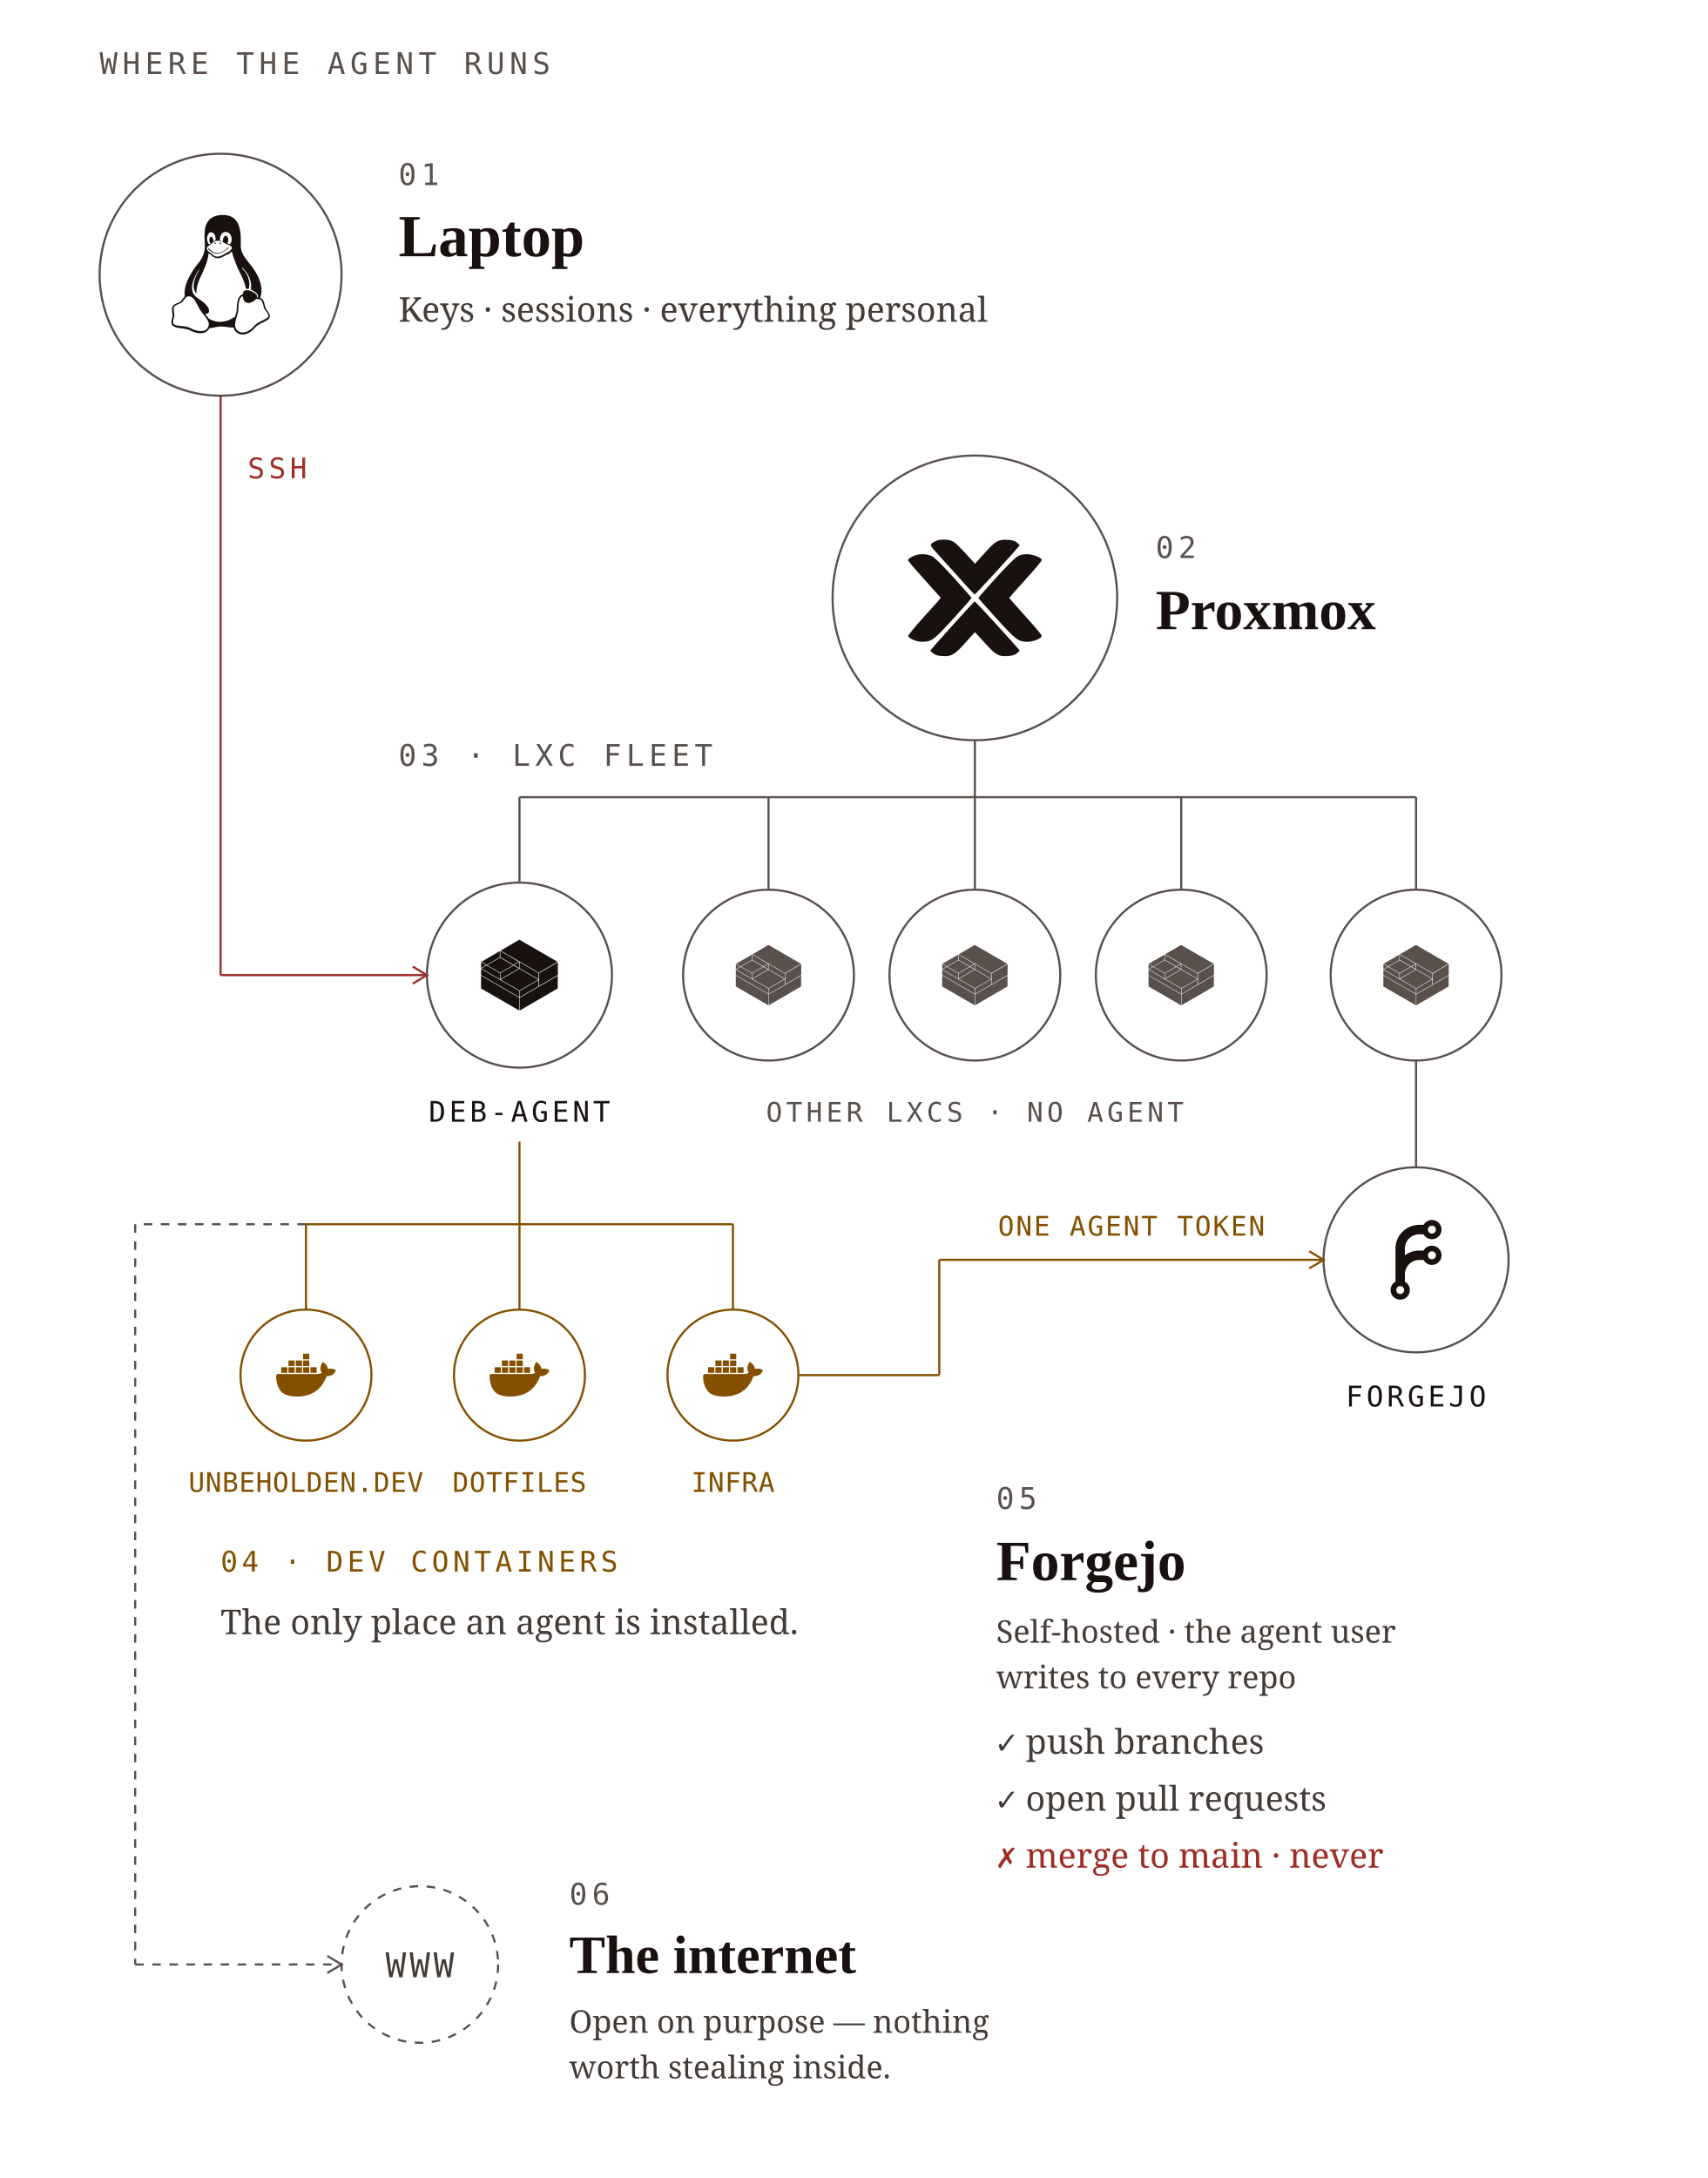
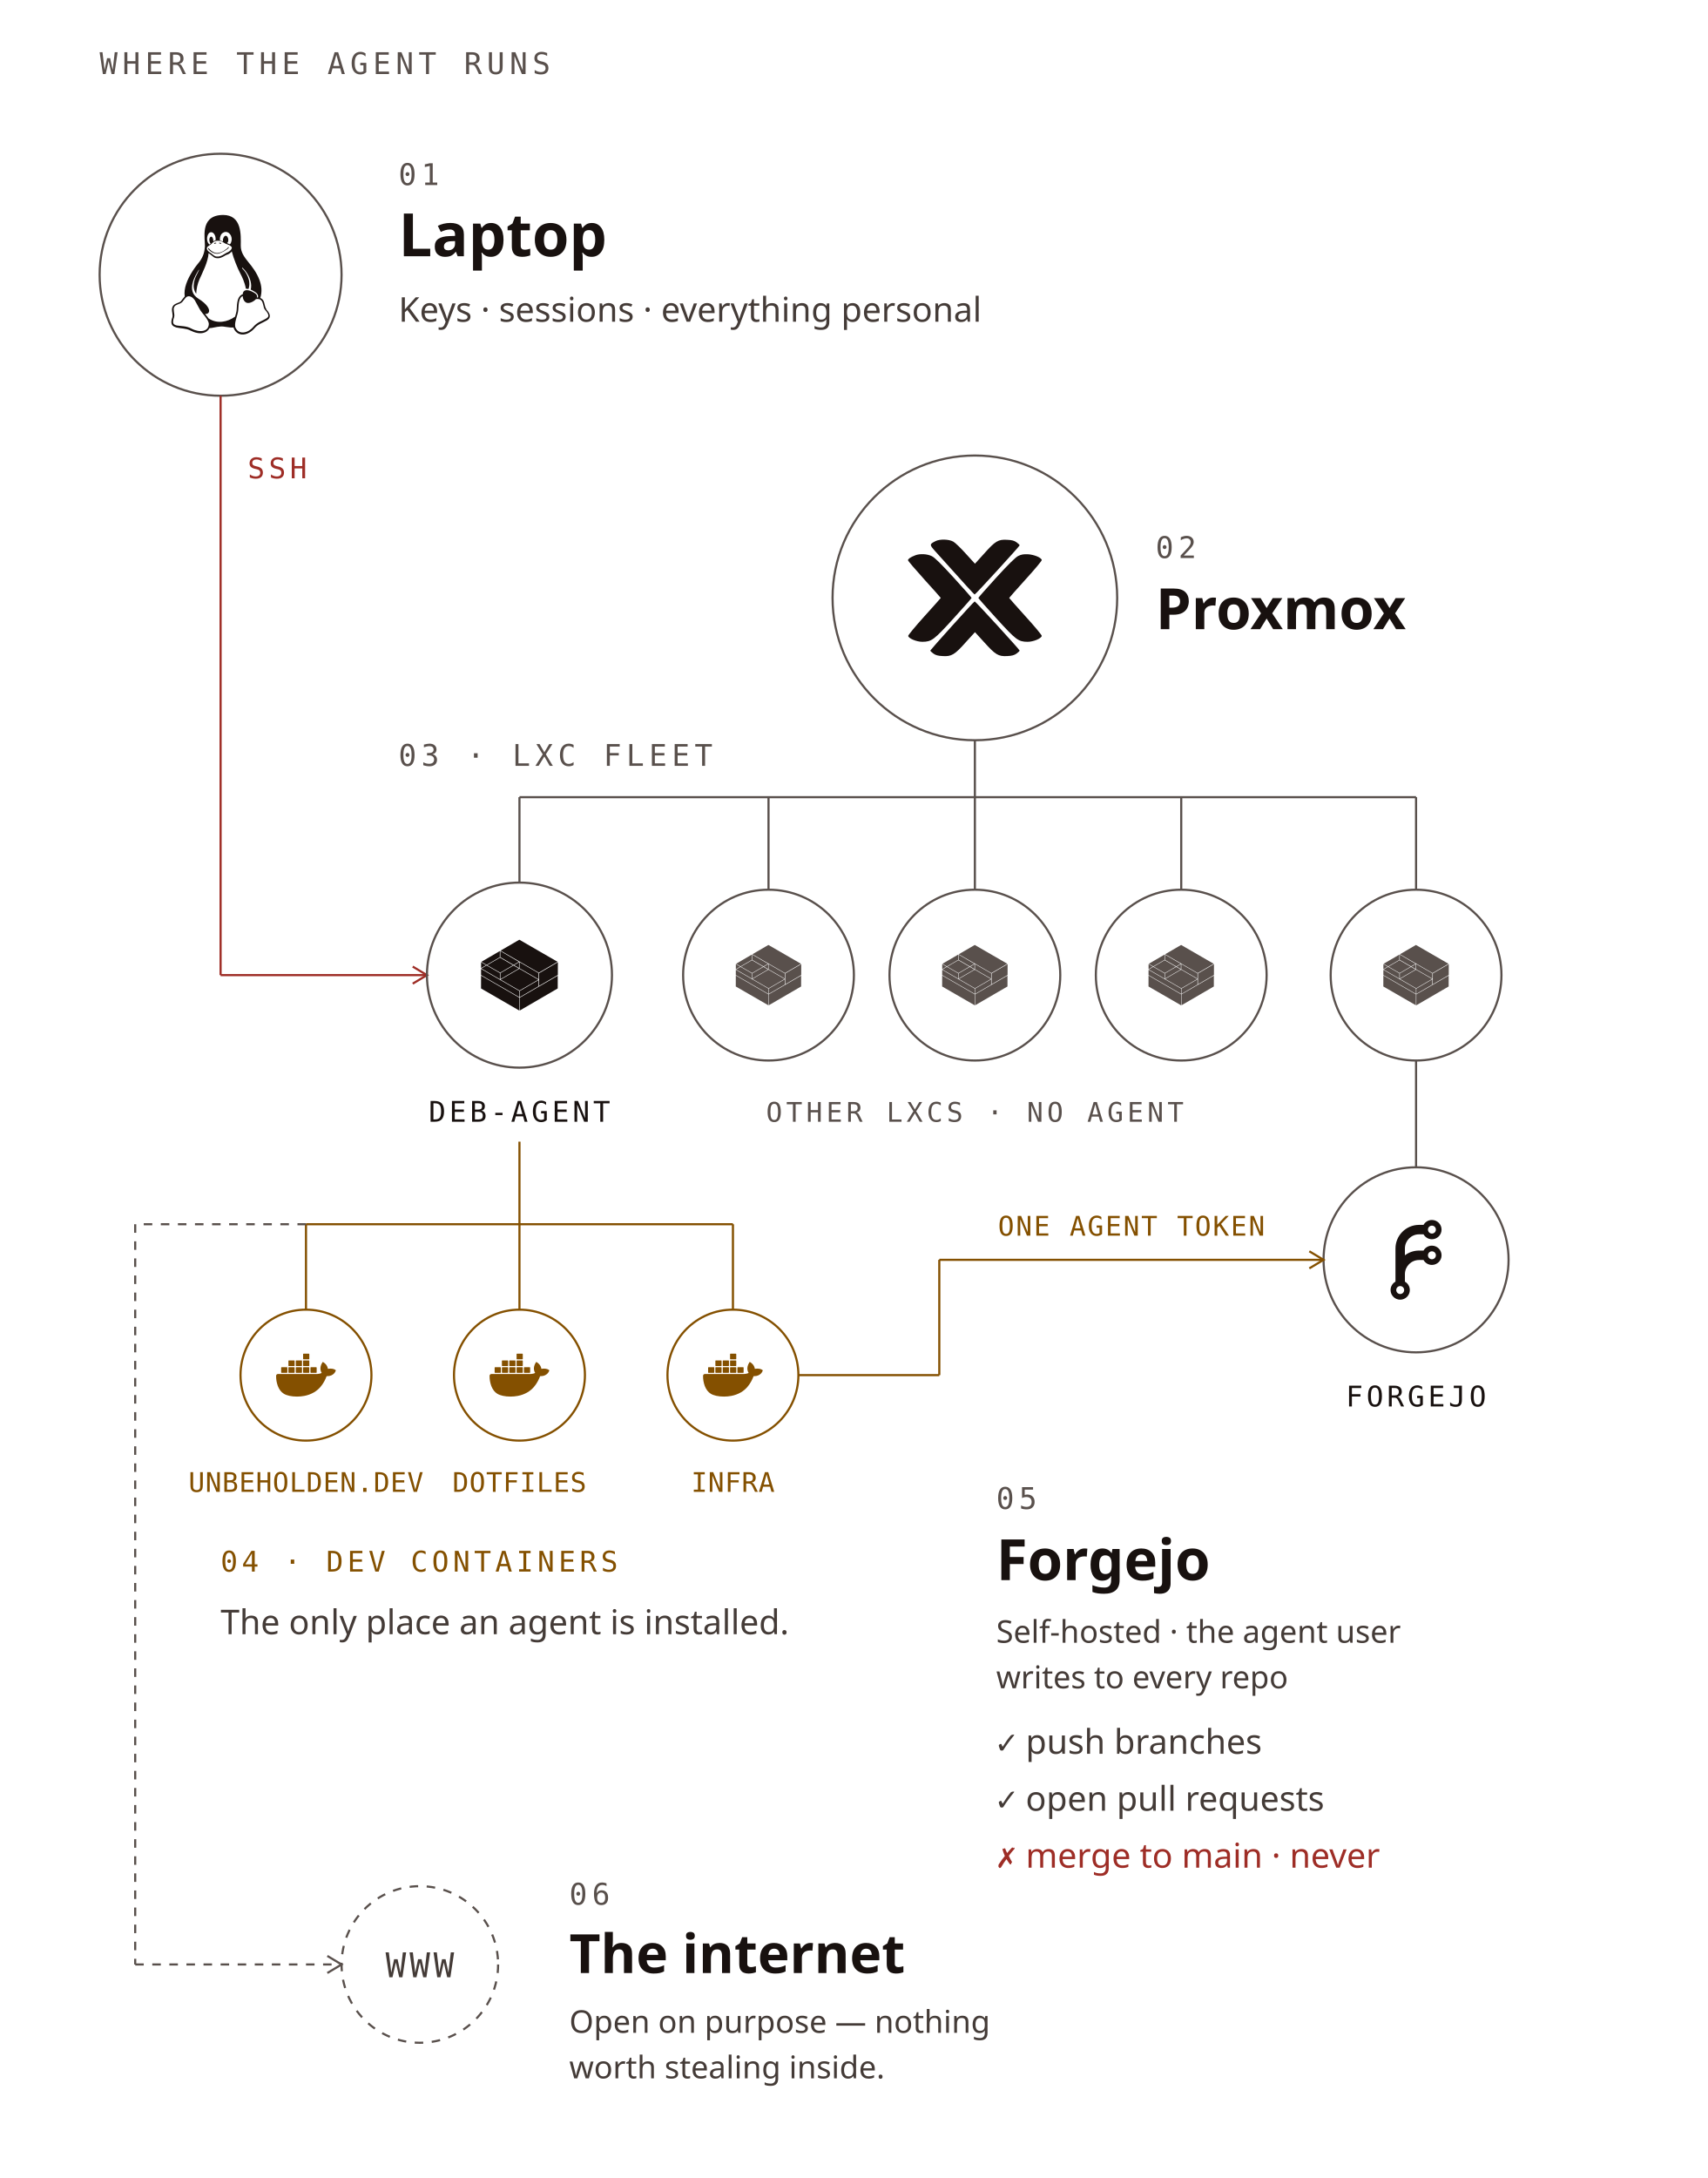
<svg xmlns="http://www.w3.org/2000/svg" viewBox="0 0 1200 1530" role="img" aria-labelledby="ai-title ai-desc">
  <text x="70" y="52" font-family="'IBM Plex Mono',ui-monospace,monospace" font-size="21" letter-spacing="0.16em" style="fill:var(--faint,#59504c)">WHERE THE AGENT RUNS</text>
  <circle cx="155" cy="193" r="85" fill="none" stroke="var(--faint,#59504c)" stroke-width="1.5" vector-effect="non-scaling-stroke" />
  <g transform="translate(113 151) scale(3.5)">
    <path style="fill:var(--fg,#18110f)" d="M12.504 0c-.155 0-.315.008-.48.021-4.226.333-3.105 4.807-3.17 6.298-.076 1.092-.3 1.953-1.05 3.02-.885 1.051-2.127 2.75-2.716 4.521-.278.832-.41 1.684-.287 2.489a.424.424 0 00-.11.135c-.26.268-.45.6-.663.839-.199.199-.485.267-.797.4-.313.136-.658.269-.864.68-.09.189-.136.394-.132.602 0 .199.027.4.055.536.058.399.116.728.04.97-.249.68-.28 1.145-.106 1.484.174.334.535.47.94.601.81.2 1.91.135 2.774.6.926.466 1.866.67 2.616.47.526-.116.97-.464 1.208-.946.587-.003 1.23-.269 2.26-.334.699-.058 1.574.267 2.577.2.025.134.063.198.114.333l.003.003c.391.778 1.113 1.132 1.884 1.071.771-.06 1.592-.536 2.257-1.306.631-.765 1.683-1.084 2.378-1.503.348-.199.629-.469.649-.853.023-.4-.2-.811-.714-1.376v-.097l-.003-.003c-.17-.2-.25-.535-.338-.926-.085-.401-.182-.786-.492-1.046h-.003c-.059-.054-.123-.067-.188-.135a.357.357 0 00-.19-.064c.431-1.278.264-2.55-.173-3.694-.533-1.41-1.465-2.638-2.175-3.483-.796-1.005-1.576-1.957-1.56-3.368.026-2.152.236-6.133-3.544-6.139zm.529 3.405h.013c.213 0 .396.062.584.198.19.135.33.332.438.533.105.259.158.459.166.724 0-.02.006-.04.006-.06v.105a.086.086 0 01-.004-.021l-.004-.024a1.807 1.807 0 01-.15.706.953.953 0 01-.213.335.71.71 0 00-.088-.042c-.104-.045-.198-.064-.284-.133a1.312 1.312 0 00-.22-.066c.05-.06.146-.133.183-.198.053-.128.082-.264.088-.402v-.02a1.21 1.21 0 00-.061-.4c-.045-.134-.101-.2-.183-.333-.084-.066-.167-.132-.267-.132h-.016c-.093 0-.176.03-.262.132a.8.8 0 00-.205.334 1.18 1.18 0 00-.09.4v.019c.002.089.008.179.02.267-.193-.067-.438-.135-.607-.202a1.635 1.635 0 01-.018-.2v-.02a1.772 1.772 0 01.15-.768c.082-.22.232-.406.43-.533a.985.985 0 01.594-.2zm-2.962.059h.036c.142 0 .27.048.399.135.146.129.264.288.344.465.09.199.14.4.153.667v.004c.007.134.006.2-.002.266v.08c-.03.007-.056.018-.083.024-.152.055-.274.135-.393.2.012-.09.013-.18.003-.267v-.015c-.012-.133-.04-.2-.082-.333a.613.613 0 00-.166-.267.248.248 0 00-.183-.064h-.021c-.071.006-.13.04-.186.132a.552.552 0 00-.12.27.944.944 0 00-.023.33v.015c.012.135.037.2.08.334.046.134.098.2.166.268.01.009.02.018.034.024-.07.057-.117.07-.176.136a.304.304 0 01-.131.068 2.62 2.62 0 01-.275-.402 1.772 1.772 0 01-.155-.667 1.759 1.759 0 01.08-.668 1.43 1.43 0 01.283-.535c.128-.133.26-.2.418-.2zm1.37 1.706c.332 0 .733.065 1.216.399.293.2.523.269 1.052.468h.003c.255.136.405.266.478.399v-.131a.571.571 0 01.016.47c-.123.31-.516.643-1.063.842v.002c-.268.135-.501.333-.775.465-.276.135-.588.292-1.012.267a1.139 1.139 0 01-.448-.067 3.566 3.566 0 01-.322-.198c-.195-.135-.363-.332-.612-.465v-.005h-.005c-.4-.246-.616-.512-.686-.71-.07-.268-.005-.47.193-.6.224-.135.38-.271.483-.336.104-.074.143-.102.176-.131h.002v-.003c.169-.202.436-.47.839-.601.139-.036.294-.065.466-.065zm2.8 2.142c.358 1.417 1.196 3.475 1.735 4.473.286.534.855 1.659 1.102 3.024.156-.005.33.018.513.064.646-1.671-.546-3.467-1.089-3.966-.22-.2-.232-.335-.123-.335.59.534 1.365 1.572 1.646 2.757.13.535.16 1.104.021 1.67.067.028.135.06.205.067 1.032.534 1.413.938 1.23 1.537v-.043c-.06-.003-.12 0-.18 0h-.016c.151-.467-.182-.825-1.065-1.224-.915-.4-1.646-.336-1.77.465-.008.043-.013.066-.018.135-.068.023-.139.053-.209.064-.43.268-.662.669-.793 1.187-.13.533-.17 1.156-.205 1.869v.003c-.02.334-.17.838-.319 1.35-1.5 1.072-3.58 1.538-5.348.334a2.645 2.645 0 00-.402-.533 1.45 1.45 0 00-.275-.333c.182 0 .338-.03.465-.067a.615.615 0 00.314-.334c.108-.267 0-.697-.345-1.163-.345-.467-.931-.995-1.788-1.521-.63-.4-.986-.87-1.15-1.396-.165-.534-.143-1.085-.015-1.645.245-1.07.873-2.11 1.274-2.763.107-.065.037.135-.408.974-.396.751-1.14 2.497-.122 3.854a8.123 8.123 0 01.647-2.876c.564-1.278 1.743-3.504 1.836-5.268.048.036.217.135.289.202.218.133.38.333.59.465.21.201.477.335.876.335.039.003.075.006.11.006.412 0 .73-.134.997-.268.29-.134.52-.334.74-.4h.005c.467-.135.835-.402 1.044-.7zm2.185 8.958c.037.6.343 1.245.882 1.377.588.134 1.434-.333 1.791-.765l.211-.01c.315-.007.577.01.847.268l.003.003c.208.199.305.53.391.876.085.4.154.78.409 1.066.486.527.645.906.636 1.14l.003-.007v.018l-.003-.012c-.015.262-.185.396-.498.595-.63.401-1.746.712-2.457 1.57-.618.737-1.37 1.14-2.036 1.191-.664.053-1.237-.2-1.574-.898l-.005-.003c-.21-.4-.12-1.025.056-1.69.176-.668.428-1.344.463-1.897.037-.714.076-1.335.195-1.814.12-.465.308-.797.641-.984l.045-.022zm-10.814.049h.01c.053 0 .105.005.157.014.376.055.706.333 1.023.752l.91 1.664.003.003c.243.533.754 1.064 1.189 1.637.434.598.77 1.131.729 1.57v.006c-.057.744-.48 1.148-1.125 1.294-.645.135-1.52.002-2.395-.464-.968-.536-2.118-.469-2.857-.602-.369-.066-.61-.2-.723-.4-.11-.2-.113-.602.123-1.23v-.004l.002-.003c.117-.334.03-.752-.027-1.118-.055-.401-.083-.71.043-.94.16-.334.396-.4.69-.533.294-.135.64-.202.915-.47h.002v-.002c.256-.268.445-.601.668-.838.19-.201.38-.336.663-.336zm7.159-9.074c-.435.201-.945.535-1.488.535-.542 0-.97-.267-1.28-.466-.154-.134-.28-.268-.373-.335-.164-.134-.144-.333-.074-.333.109.016.129.134.199.2.096.066.215.2.36.333.292.2.68.467 1.167.467.485 0 1.053-.267 1.398-.466.195-.135.445-.334.648-.467.156-.136.149-.267.279-.267.128.016.034.134-.147.332a8.097 8.097 0 01-.69.468zm-1.082-1.583V5.64c-.006-.02.013-.042.029-.05.074-.043.18-.027.26.004.063 0 .16.067.15.135-.006.049-.085.066-.135.066-.055 0-.092-.043-.141-.068-.052-.018-.146-.008-.163-.065zm-.551 0c-.02.058-.113.049-.166.066-.047.025-.086.068-.14.068-.05 0-.13-.02-.136-.068-.01-.066.088-.133.15-.133.08-.031.184-.047.259-.005.019.009.036.03.03.05v.02h.003z" />
  </g>
  <text x="280" y="130" font-family="'IBM Plex Mono',ui-monospace,monospace" font-size="21" letter-spacing="0.16em" style="fill:var(--faint,#59504c)">01</text>
-   <text x="280" y="180" font-family="Spectral,'Times New Roman',serif" font-size="42" font-weight="600" style="fill:var(--fg,#18110f);font-variation-settings:'opsz' 20">Laptop</text>
-   <text x="280" y="226" font-family="Lora,Georgia,serif" font-size="24" style="fill:var(--dim,#443b37)">Keys · sessions · everything personal</text>
+   <text x="280" y="180" font-family="Rubik,sans-serif" font-size="42" font-weight="600" style="fill:var(--fg,#18110f);font-variation-settings:'opsz' 20">Laptop</text>
+   <text x="280" y="226" font-family="'Nunito Sans',sans-serif" font-size="24" style="fill:var(--dim,#443b37)">Keys · sessions · everything personal</text>
  <line x1="155" y1="278" x2="155" y2="685" stroke="var(--accent,#9e2d26)" stroke-width="1.5" vector-effect="non-scaling-stroke" />
  <line x1="155" y1="685" x2="300" y2="685" stroke="var(--accent,#9e2d26)" stroke-width="1.5" vector-effect="non-scaling-stroke" />
  <polyline points="290,679 300,685 290,691" fill="none" stroke="var(--accent,#9e2d26)" stroke-width="1.5" vector-effect="non-scaling-stroke" />
  <text x="174" y="336" font-family="'IBM Plex Mono',ui-monospace,monospace" font-size="20" letter-spacing="0.14em" style="fill:var(--accent,#9e2d26)">SSH</text>
  <circle cx="685" cy="420" r="100" fill="none" stroke="var(--faint,#59504c)" stroke-width="1.5" vector-effect="non-scaling-stroke" />
  <g transform="translate(638 373) scale(3.9167)">
    <path style="fill:var(--fg,#18110f)" d="M4.928 1.825c-1.09.553-1.09.64-.07 1.78 5.655 6.295 7.004 7.782 7.107 7.782.139.017 7.971-8.542 8.058-8.801.034-.07-.208-.312-.519-.536-.415-.312-.864-.433-1.712-.467-1.59-.104-2.144.242-4.115 2.455-.899 1.003-1.66 1.833-1.66 1.833-.017 0-.76-.813-1.642-1.798S8.473 2.1 8.127 1.91c-.796-.45-2.421-.484-3.2-.086zM1.297 4.367C.45 4.695 0 5.007 0 5.248c0 .121 1.331 1.678 2.94 3.459 1.625 1.78 2.939 3.268 2.939 3.302 0 .035-1.331 1.522-2.94 3.303C1.314 17.11.017 18.683.035 18.822c.086.467 1.504 1.055 2.541 1.055 1.678-.018 2.058-.312 5.603-4.202 1.78-1.954 3.233-3.614 3.233-3.666 0-.069-1.435-1.694-3.199-3.63-2.3-2.508-3.423-3.632-3.96-3.874-.812-.398-2.126-.467-2.956-.138zm18.467.12c-.502.26-1.764 1.505-3.943 3.891-1.763 1.937-3.199 3.562-3.199 3.631 0 .07 1.453 1.712 3.234 3.666 3.544 3.89 3.925 4.184 5.602 4.202 1.038 0 2.455-.588 2.542-1.055.017-.156-1.28-1.712-2.905-3.493-1.608-1.78-2.94-3.285-2.94-3.32 0-.034 1.332-1.539 2.94-3.32C22.72 6.91 24.017 5.352 24 5.214c-.087-.45-1.366-.968-2.473-1.038-.795-.034-1.21.035-1.763.312zM7.954 16.973c-2.144 2.369-3.908 4.374-3.943 4.46-.034.07.208.312.52.537.414.311.864.432 1.711.467 1.574.103 2.161-.26 4.15-2.508.864-.968 1.608-1.78 1.625-1.78s.761.812 1.643 1.798c2.023 2.248 2.559 2.576 4.132 2.49.848-.035 1.297-.156 1.712-.467.311-.225.553-.467.519-.536-.087-.26-7.92-8.819-8.058-8.801-.069 0-1.867 1.954-4.011 4.34z" />
  </g>
  <text x="812" y="392" font-family="'IBM Plex Mono',ui-monospace,monospace" font-size="21" letter-spacing="0.16em" style="fill:var(--faint,#59504c)">02</text>
-   <text x="812" y="442" font-family="Spectral,'Times New Roman',serif" font-size="40" font-weight="600" style="fill:var(--fg,#18110f);font-variation-settings:'opsz' 20">Proxmox</text>
+   <text x="812" y="442" font-family="Rubik,sans-serif" font-size="40" font-weight="600" style="fill:var(--fg,#18110f);font-variation-settings:'opsz' 20">Proxmox</text>
  <text x="280" y="538" font-family="'IBM Plex Mono',ui-monospace,monospace" font-size="21" letter-spacing="0.16em" style="fill:var(--faint,#59504c)">03 · LXC FLEET</text>
  <line x1="685" y1="520" x2="685" y2="560" stroke="var(--faint,#59504c)" stroke-width="1.5" vector-effect="non-scaling-stroke" />
  <line x1="365" y1="560" x2="995" y2="560" stroke="var(--faint,#59504c)" stroke-width="1.5" vector-effect="non-scaling-stroke" />
  <line x1="365" y1="560" x2="365" y2="620" stroke="var(--faint,#59504c)" stroke-width="1.5" vector-effect="non-scaling-stroke" />
  <line x1="540" y1="560" x2="540" y2="625" stroke="var(--faint,#59504c)" stroke-width="1.5" vector-effect="non-scaling-stroke" />
  <line x1="685" y1="560" x2="685" y2="625" stroke="var(--faint,#59504c)" stroke-width="1.5" vector-effect="non-scaling-stroke" />
  <line x1="830" y1="560" x2="830" y2="625" stroke="var(--faint,#59504c)" stroke-width="1.5" vector-effect="non-scaling-stroke" />
  <line x1="995" y1="560" x2="995" y2="625" stroke="var(--faint,#59504c)" stroke-width="1.5" vector-effect="non-scaling-stroke" />
  <circle cx="365" cy="685" r="65" fill="none" stroke="var(--faint,#59504c)" stroke-width="1.5" vector-effect="non-scaling-stroke" />
  <g transform="translate(338 658) scale(2.25)">
    <path style="fill:var(--fg,#18110f)" d="M10.15 8.98l1.647.951-5.756 3.345.005-1.911L10.15 8.98zm1.723-1.001l-1.553.902 1.548.893.005-1.795zM6.028 5.33L6.025 6.4l.543.316 3.602 2.079 1.632-.948-2.19-1.279-3.231-1.887-.351-.203-.002.852zm.072-.983l.359.209 6.321 3.65 5.258 3.037 5.858-3.405L11.956.943 6.1 4.347zm6.002 12.602l-.005 1.924 5.858-3.404.005-1.924-5.858 3.404zm-.077-9.009l-.005 1.922 5.94 3.428.005-1.92-5.94-3.43zm-10.13.945l4.075 2.352 4.031-2.342-4.075-2.353-4.031 2.343zM24 7.982l-5.858 3.404-.015 3.982 5.858-3.404L24 7.982zm-12.048 10.04l.003-1.073L7.6 14.436l-1.565-.903v.001l-.939-.542L.015 10.06.01 11.979l11.94 6.895.002-.852zm5.935-4.605l-5.922-3.411-5.853 3.401 5.917 3.414 5.858-3.404zm6.072-1.238l-11.862 6.864-.01 4.013 11.863-6.894.009-3.983zM11.944 21.27l.005-2.227L.01 12.148 0 16.162l11.94 6.895.004-1.787zM.021 9.802L1.6 8.885.025 7.976.021 9.802zm5.832-3.39l.024-1.636.001-.296L.099 7.848l1.647.951 4.107-2.387zm.041 4.951L1.749 8.97l-.46.267-1.195.695 5.795 3.345.005-1.914z" />
  </g>
  <circle cx="540" cy="685" r="60" fill="none" stroke="var(--faint,#59504c)" stroke-width="1.5" vector-effect="non-scaling-stroke" />
  <g transform="translate(517 662) scale(1.9167)">
    <path style="fill:var(--faint,#59504c)" d="M10.15 8.98l1.647.951-5.756 3.345.005-1.911L10.15 8.98zm1.723-1.001l-1.553.902 1.548.893.005-1.795zM6.028 5.33L6.025 6.4l.543.316 3.602 2.079 1.632-.948-2.19-1.279-3.231-1.887-.351-.203-.002.852zm.072-.983l.359.209 6.321 3.65 5.258 3.037 5.858-3.405L11.956.943 6.1 4.347zm6.002 12.602l-.005 1.924 5.858-3.404.005-1.924-5.858 3.404zm-.077-9.009l-.005 1.922 5.94 3.428.005-1.92-5.94-3.43zm-10.13.945l4.075 2.352 4.031-2.342-4.075-2.353-4.031 2.343zM24 7.982l-5.858 3.404-.015 3.982 5.858-3.404L24 7.982zm-12.048 10.04l.003-1.073L7.6 14.436l-1.565-.903v.001l-.939-.542L.015 10.06.01 11.979l11.94 6.895.002-.852zm5.935-4.605l-5.922-3.411-5.853 3.401 5.917 3.414 5.858-3.404zm6.072-1.238l-11.862 6.864-.01 4.013 11.863-6.894.009-3.983zM11.944 21.27l.005-2.227L.01 12.148 0 16.162l11.94 6.895.004-1.787zM.021 9.802L1.6 8.885.025 7.976.021 9.802zm5.832-3.39l.024-1.636.001-.296L.099 7.848l1.647.951 4.107-2.387zm.041 4.951L1.749 8.97l-.46.267-1.195.695 5.795 3.345.005-1.914z" />
  </g>
  <circle cx="685" cy="685" r="60" fill="none" stroke="var(--faint,#59504c)" stroke-width="1.5" vector-effect="non-scaling-stroke" />
  <g transform="translate(662 662) scale(1.9167)">
    <path style="fill:var(--faint,#59504c)" d="M10.15 8.98l1.647.951-5.756 3.345.005-1.911L10.15 8.98zm1.723-1.001l-1.553.902 1.548.893.005-1.795zM6.028 5.33L6.025 6.4l.543.316 3.602 2.079 1.632-.948-2.19-1.279-3.231-1.887-.351-.203-.002.852zm.072-.983l.359.209 6.321 3.65 5.258 3.037 5.858-3.405L11.956.943 6.1 4.347zm6.002 12.602l-.005 1.924 5.858-3.404.005-1.924-5.858 3.404zm-.077-9.009l-.005 1.922 5.94 3.428.005-1.92-5.94-3.43zm-10.13.945l4.075 2.352 4.031-2.342-4.075-2.353-4.031 2.343zM24 7.982l-5.858 3.404-.015 3.982 5.858-3.404L24 7.982zm-12.048 10.04l.003-1.073L7.6 14.436l-1.565-.903v.001l-.939-.542L.015 10.06.01 11.979l11.94 6.895.002-.852zm5.935-4.605l-5.922-3.411-5.853 3.401 5.917 3.414 5.858-3.404zm6.072-1.238l-11.862 6.864-.01 4.013 11.863-6.894.009-3.983zM11.944 21.27l.005-2.227L.01 12.148 0 16.162l11.94 6.895.004-1.787zM.021 9.802L1.6 8.885.025 7.976.021 9.802zm5.832-3.39l.024-1.636.001-.296L.099 7.848l1.647.951 4.107-2.387zm.041 4.951L1.749 8.97l-.46.267-1.195.695 5.795 3.345.005-1.914z" />
  </g>
  <circle cx="830" cy="685" r="60" fill="none" stroke="var(--faint,#59504c)" stroke-width="1.5" vector-effect="non-scaling-stroke" />
  <g transform="translate(807 662) scale(1.9167)">
    <path style="fill:var(--faint,#59504c)" d="M10.15 8.98l1.647.951-5.756 3.345.005-1.911L10.15 8.98zm1.723-1.001l-1.553.902 1.548.893.005-1.795zM6.028 5.33L6.025 6.4l.543.316 3.602 2.079 1.632-.948-2.19-1.279-3.231-1.887-.351-.203-.002.852zm.072-.983l.359.209 6.321 3.65 5.258 3.037 5.858-3.405L11.956.943 6.1 4.347zm6.002 12.602l-.005 1.924 5.858-3.404.005-1.924-5.858 3.404zm-.077-9.009l-.005 1.922 5.94 3.428.005-1.92-5.94-3.43zm-10.13.945l4.075 2.352 4.031-2.342-4.075-2.353-4.031 2.343zM24 7.982l-5.858 3.404-.015 3.982 5.858-3.404L24 7.982zm-12.048 10.04l.003-1.073L7.6 14.436l-1.565-.903v.001l-.939-.542L.015 10.06.01 11.979l11.94 6.895.002-.852zm5.935-4.605l-5.922-3.411-5.853 3.401 5.917 3.414 5.858-3.404zm6.072-1.238l-11.862 6.864-.01 4.013 11.863-6.894.009-3.983zM11.944 21.27l.005-2.227L.01 12.148 0 16.162l11.94 6.895.004-1.787zM.021 9.802L1.6 8.885.025 7.976.021 9.802zm5.832-3.39l.024-1.636.001-.296L.099 7.848l1.647.951 4.107-2.387zm.041 4.951L1.749 8.97l-.46.267-1.195.695 5.795 3.345.005-1.914z" />
  </g>
  <circle cx="995" cy="685" r="60" fill="none" stroke="var(--faint,#59504c)" stroke-width="1.5" vector-effect="non-scaling-stroke" />
  <g transform="translate(972 662) scale(1.9167)">
    <path style="fill:var(--faint,#59504c)" d="M10.15 8.98l1.647.951-5.756 3.345.005-1.911L10.15 8.98zm1.723-1.001l-1.553.902 1.548.893.005-1.795zM6.028 5.33L6.025 6.4l.543.316 3.602 2.079 1.632-.948-2.19-1.279-3.231-1.887-.351-.203-.002.852zm.072-.983l.359.209 6.321 3.65 5.258 3.037 5.858-3.405L11.956.943 6.1 4.347zm6.002 12.602l-.005 1.924 5.858-3.404.005-1.924-5.858 3.404zm-.077-9.009l-.005 1.922 5.94 3.428.005-1.92-5.94-3.43zm-10.13.945l4.075 2.352 4.031-2.342-4.075-2.353-4.031 2.343zM24 7.982l-5.858 3.404-.015 3.982 5.858-3.404L24 7.982zm-12.048 10.04l.003-1.073L7.6 14.436l-1.565-.903v.001l-.939-.542L.015 10.06.01 11.979l11.94 6.895.002-.852zm5.935-4.605l-5.922-3.411-5.853 3.401 5.917 3.414 5.858-3.404zm6.072-1.238l-11.862 6.864-.01 4.013 11.863-6.894.009-3.983zM11.944 21.27l.005-2.227L.01 12.148 0 16.162l11.94 6.895.004-1.787zM.021 9.802L1.6 8.885.025 7.976.021 9.802zm5.832-3.39l.024-1.636.001-.296L.099 7.848l1.647.951 4.107-2.387zm.041 4.951L1.749 8.97l-.46.267-1.195.695 5.795 3.345.005-1.914z" />
  </g>
  <text x="365" y="788" font-family="'IBM Plex Mono',ui-monospace,monospace" font-size="20" letter-spacing="0.12em" style="fill:var(--fg,#18110f)" text-anchor="middle">DEB-AGENT</text>
  <text x="685" y="788" font-family="'IBM Plex Mono',ui-monospace,monospace" font-size="19" letter-spacing="0.14em" style="fill:var(--faint,#59504c)" text-anchor="middle">OTHER LXCS · NO AGENT</text>
  <line x1="365" y1="802" x2="365" y2="860" stroke="var(--amber,#845000)" stroke-width="1.5" vector-effect="non-scaling-stroke" />
  <line x1="215" y1="860" x2="515" y2="860" stroke="var(--amber,#845000)" stroke-width="1.5" vector-effect="non-scaling-stroke" />
  <line x1="215" y1="860" x2="215" y2="920" stroke="var(--amber,#845000)" stroke-width="1.5" vector-effect="non-scaling-stroke" />
  <line x1="365" y1="860" x2="365" y2="920" stroke="var(--amber,#845000)" stroke-width="1.5" vector-effect="non-scaling-stroke" />
  <line x1="515" y1="860" x2="515" y2="920" stroke="var(--amber,#845000)" stroke-width="1.5" vector-effect="non-scaling-stroke" />
  <circle cx="215" cy="966" r="46" fill="none" stroke="var(--amber,#845000)" stroke-width="1.5" vector-effect="non-scaling-stroke" />
  <g transform="translate(194 945) scale(1.75)">
    <path style="fill:var(--amber,#845000)" d="M13.983 11.078h2.119a.186.186 0 00.186-.185V9.006a.186.186 0 00-.186-.186h-2.119a.185.185 0 00-.185.185v1.888c0 .102.083.185.185.185m-2.954-5.43h2.118a.186.186 0 00.186-.186V3.574a.186.186 0 00-.186-.185h-2.118a.185.185 0 00-.185.185v1.888c0 .102.082.185.185.185m0 2.716h2.118a.187.187 0 00.186-.186V6.29a.186.186 0 00-.186-.185h-2.118a.185.185 0 00-.185.185v1.887c0 .102.082.185.185.186m-2.93 0h2.12a.186.186 0 00.184-.186V6.29a.185.185 0 00-.185-.185H8.1a.185.185 0 00-.185.185v1.887c0 .102.083.185.185.186m-2.964 0h2.119a.186.186 0 00.185-.186V6.29a.185.185 0 00-.185-.185H5.136a.186.186 0 00-.186.185v1.887c0 .102.084.185.186.186m5.893 2.715h2.118a.186.186 0 00.186-.185V9.006a.186.186 0 00-.186-.186h-2.118a.185.185 0 00-.185.185v1.888c0 .102.082.185.185.185m-2.93 0h2.12a.185.185 0 00.184-.185V9.006a.185.185 0 00-.184-.186h-2.12a.185.185 0 00-.184.185v1.888c0 .102.083.185.185.185m-2.964 0h2.119a.185.185 0 00.185-.185V9.006a.185.185 0 00-.184-.186h-2.12a.186.186 0 00-.186.186v1.887c0 .102.084.185.186.185m-2.92 0h2.12a.185.185 0 00.184-.185V9.006a.185.185 0 00-.184-.186h-2.12a.185.185 0 00-.184.185v1.888c0 .102.082.185.185.185M23.763 9.89c-.065-.051-.672-.51-1.954-.51-.338.001-.676.03-1.01.087-.248-1.7-1.653-2.53-1.716-2.566l-.344-.199-.226.327c-.284.438-.49.922-.612 1.43-.23.97-.09 1.882.403 2.661-.595.332-1.55.413-1.744.42H.751a.751.751 0 00-.75.748 11.376 11.376 0 00.692 4.062c.545 1.428 1.355 2.48 2.41 3.124 1.18.723 3.1 1.137 5.275 1.137.983.003 1.963-.086 2.93-.266a12.248 12.248 0 003.823-1.389c.98-.567 1.86-1.288 2.61-2.136 1.252-1.418 1.998-2.997 2.553-4.4h.221c1.372 0 2.215-.549 2.68-1.009.309-.293.55-.65.707-1.046l.098-.288Z" />
  </g>
  <circle cx="365" cy="966" r="46" fill="none" stroke="var(--amber,#845000)" stroke-width="1.5" vector-effect="non-scaling-stroke" />
  <g transform="translate(344 945) scale(1.75)">
    <path style="fill:var(--amber,#845000)" d="M13.983 11.078h2.119a.186.186 0 00.186-.185V9.006a.186.186 0 00-.186-.186h-2.119a.185.185 0 00-.185.185v1.888c0 .102.083.185.185.185m-2.954-5.43h2.118a.186.186 0 00.186-.186V3.574a.186.186 0 00-.186-.185h-2.118a.185.185 0 00-.185.185v1.888c0 .102.082.185.185.185m0 2.716h2.118a.187.187 0 00.186-.186V6.29a.186.186 0 00-.186-.185h-2.118a.185.185 0 00-.185.185v1.887c0 .102.082.185.185.186m-2.93 0h2.12a.186.186 0 00.184-.186V6.29a.185.185 0 00-.185-.185H8.1a.185.185 0 00-.185.185v1.887c0 .102.083.185.185.186m-2.964 0h2.119a.186.186 0 00.185-.186V6.29a.185.185 0 00-.185-.185H5.136a.186.186 0 00-.186.185v1.887c0 .102.084.185.186.186m5.893 2.715h2.118a.186.186 0 00.186-.185V9.006a.186.186 0 00-.186-.186h-2.118a.185.185 0 00-.185.185v1.888c0 .102.082.185.185.185m-2.93 0h2.12a.185.185 0 00.184-.185V9.006a.185.185 0 00-.184-.186h-2.12a.185.185 0 00-.184.185v1.888c0 .102.083.185.185.185m-2.964 0h2.119a.185.185 0 00.185-.185V9.006a.185.185 0 00-.184-.186h-2.12a.186.186 0 00-.186.186v1.887c0 .102.084.185.186.185m-2.92 0h2.12a.185.185 0 00.184-.185V9.006a.185.185 0 00-.184-.186h-2.12a.185.185 0 00-.184.185v1.888c0 .102.082.185.185.185M23.763 9.89c-.065-.051-.672-.51-1.954-.51-.338.001-.676.03-1.01.087-.248-1.7-1.653-2.53-1.716-2.566l-.344-.199-.226.327c-.284.438-.49.922-.612 1.43-.23.97-.09 1.882.403 2.661-.595.332-1.55.413-1.744.42H.751a.751.751 0 00-.75.748 11.376 11.376 0 00.692 4.062c.545 1.428 1.355 2.48 2.41 3.124 1.18.723 3.1 1.137 5.275 1.137.983.003 1.963-.086 2.93-.266a12.248 12.248 0 003.823-1.389c.98-.567 1.86-1.288 2.61-2.136 1.252-1.418 1.998-2.997 2.553-4.4h.221c1.372 0 2.215-.549 2.68-1.009.309-.293.55-.65.707-1.046l.098-.288Z" />
  </g>
  <circle cx="515" cy="966" r="46" fill="none" stroke="var(--amber,#845000)" stroke-width="1.5" vector-effect="non-scaling-stroke" />
  <g transform="translate(494 945) scale(1.75)">
    <path style="fill:var(--amber,#845000)" d="M13.983 11.078h2.119a.186.186 0 00.186-.185V9.006a.186.186 0 00-.186-.186h-2.119a.185.185 0 00-.185.185v1.888c0 .102.083.185.185.185m-2.954-5.43h2.118a.186.186 0 00.186-.186V3.574a.186.186 0 00-.186-.185h-2.118a.185.185 0 00-.185.185v1.888c0 .102.082.185.185.185m0 2.716h2.118a.187.187 0 00.186-.186V6.29a.186.186 0 00-.186-.185h-2.118a.185.185 0 00-.185.185v1.887c0 .102.082.185.185.186m-2.93 0h2.12a.186.186 0 00.184-.186V6.29a.185.185 0 00-.185-.185H8.1a.185.185 0 00-.185.185v1.887c0 .102.083.185.185.186m-2.964 0h2.119a.186.186 0 00.185-.186V6.29a.185.185 0 00-.185-.185H5.136a.186.186 0 00-.186.185v1.887c0 .102.084.185.186.186m5.893 2.715h2.118a.186.186 0 00.186-.185V9.006a.186.186 0 00-.186-.186h-2.118a.185.185 0 00-.185.185v1.888c0 .102.082.185.185.185m-2.93 0h2.12a.185.185 0 00.184-.185V9.006a.185.185 0 00-.184-.186h-2.12a.185.185 0 00-.184.185v1.888c0 .102.083.185.185.185m-2.964 0h2.119a.185.185 0 00.185-.185V9.006a.185.185 0 00-.184-.186h-2.12a.186.186 0 00-.186.186v1.887c0 .102.084.185.186.185m-2.92 0h2.12a.185.185 0 00.184-.185V9.006a.185.185 0 00-.184-.186h-2.12a.185.185 0 00-.184.185v1.888c0 .102.082.185.185.185M23.763 9.89c-.065-.051-.672-.51-1.954-.51-.338.001-.676.03-1.01.087-.248-1.7-1.653-2.53-1.716-2.566l-.344-.199-.226.327c-.284.438-.49.922-.612 1.43-.23.97-.09 1.882.403 2.661-.595.332-1.55.413-1.744.42H.751a.751.751 0 00-.75.748 11.376 11.376 0 00.692 4.062c.545 1.428 1.355 2.48 2.41 3.124 1.18.723 3.1 1.137 5.275 1.137.983.003 1.963-.086 2.93-.266a12.248 12.248 0 003.823-1.389c.98-.567 1.86-1.288 2.61-2.136 1.252-1.418 1.998-2.997 2.553-4.4h.221c1.372 0 2.215-.549 2.68-1.009.309-.293.55-.65.707-1.046l.098-.288Z" />
  </g>
  <text x="215" y="1048" font-family="'IBM Plex Mono',ui-monospace,monospace" font-size="19" letter-spacing="0.02em" style="fill:var(--amber,#845000)" text-anchor="middle">UNBEHOLDEN.DEV</text>
  <text x="365" y="1048" font-family="'IBM Plex Mono',ui-monospace,monospace" font-size="19" letter-spacing="0.02em" style="fill:var(--amber,#845000)" text-anchor="middle">DOTFILES</text>
  <text x="515" y="1048" font-family="'IBM Plex Mono',ui-monospace,monospace" font-size="19" letter-spacing="0.02em" style="fill:var(--amber,#845000)" text-anchor="middle">INFRA</text>
  <text x="155" y="1104" font-family="'IBM Plex Mono',ui-monospace,monospace" font-size="20" letter-spacing="0.14em" style="fill:var(--amber,#845000)">04 · DEV CONTAINERS</text>
-   <text x="155" y="1148" font-family="Lora,Georgia,serif" font-size="24" style="fill:var(--dim,#443b37)">The only place an agent is installed.</text>
+   <text x="155" y="1148" font-family="'Nunito Sans',sans-serif" font-size="24" style="fill:var(--dim,#443b37)">The only place an agent is installed.</text>
  <line x1="995" y1="745" x2="995" y2="820" stroke="var(--faint,#59504c)" stroke-width="1.5" vector-effect="non-scaling-stroke" />
  <circle cx="995" cy="885" r="65" fill="none" stroke="var(--faint,#59504c)" stroke-width="1.5" vector-effect="non-scaling-stroke" />
  <g transform="translate(967 857) scale(2.3333)">
    <path style="fill:var(--fg,#18110f)" d="M16.777 0c1.602 0 2.9 1.299 2.9 2.901s-1.299 2.9-2.9 2.9c-1.085 0-2.031-.596-2.529-1.479H12.91c-2.332 0-4.227 1.872-4.265 4.195l-.001 2.118a7.076 7.076 0 0 1 4.148-1.421l.118-.001 1.339 0c.497-.883 1.443-1.479 2.529-1.479 1.602 0 2.9 1.299 2.9 2.901s-1.299 2.9-2.9 2.9c-1.085 0-2.031-.596-2.529-1.479H12.91c-2.332 0-4.227 1.872-4.265 4.195l-.001 2.319c.883.497 1.479 1.443 1.479 2.529 0 1.602-1.299 2.901-2.901 2.901-1.602 0-2.9-1.299-2.9-2.901 0-1.085.596-2.031 1.479-2.529l-0-9.983c0-3.887 3.119-7.045 6.992-7.108l.118-.001h1.339C14.746.596 15.692 0 16.777 0ZM7.223 19.905c-.66 0-1.194.535-1.194 1.194s.535 1.194 1.194 1.194 1.194-.535 1.194-1.194-.535-1.194-1.194-1.194Zm9.555-10.464c-.66 0-1.194.535-1.194 1.194s.535 1.194 1.194 1.194c.66 0 1.194-.535 1.194-1.194s-.535-1.194-1.194-1.194Zm0-7.735c-.66 0-1.194.535-1.194 1.194s.535 1.194 1.194 1.194c.66 0 1.194-.535 1.194-1.194s-.535-1.194-1.194-1.194Z" />
  </g>
  <text x="995" y="988" font-family="'IBM Plex Mono',ui-monospace,monospace" font-size="20" letter-spacing="0.12em" style="fill:var(--fg,#18110f)" text-anchor="middle">FORGEJO</text>
  <line x1="561" y1="966" x2="660" y2="966" stroke="var(--amber,#845000)" stroke-width="1.5" vector-effect="non-scaling-stroke" />
  <line x1="660" y1="885" x2="660" y2="966" stroke="var(--amber,#845000)" stroke-width="1.5" vector-effect="non-scaling-stroke" />
  <line x1="660" y1="885" x2="930" y2="885" stroke="var(--amber,#845000)" stroke-width="1.5" vector-effect="non-scaling-stroke" />
  <polyline points="920,879 930,885 920,891" fill="none" stroke="var(--amber,#845000)" stroke-width="1.5" vector-effect="non-scaling-stroke" />
  <text x="795" y="868" font-family="'IBM Plex Mono',ui-monospace,monospace" font-size="19" letter-spacing="0.06em" style="fill:var(--amber,#845000)" text-anchor="middle">ONE AGENT TOKEN</text>
  <text x="700" y="1060" font-family="'IBM Plex Mono',ui-monospace,monospace" font-size="21" letter-spacing="0.16em" style="fill:var(--faint,#59504c)">05</text>
-   <text x="700" y="1110" font-family="Spectral,'Times New Roman',serif" font-size="40" font-weight="600" style="fill:var(--fg,#18110f);font-variation-settings:'opsz' 20">Forgejo</text>
-   <text x="700" y="1154" font-family="Lora,Georgia,serif" font-size="22" style="fill:var(--dim,#443b37)">Self-hosted · the agent user</text>
-   <text x="700" y="1186" font-family="Lora,Georgia,serif" font-size="22" style="fill:var(--dim,#443b37)">writes to every repo</text>
-   <text x="700" y="1232" font-family="Lora,Georgia,serif" font-size="24" style="fill:var(--dim,#443b37)">
+   <text x="700" y="1110" font-family="Rubik,sans-serif" font-size="40" font-weight="600" style="fill:var(--fg,#18110f);font-variation-settings:'opsz' 20">Forgejo</text>
+   <text x="700" y="1154" font-family="'Nunito Sans',sans-serif" font-size="22" style="fill:var(--dim,#443b37)">Self-hosted · the agent user</text>
+   <text x="700" y="1186" font-family="'Nunito Sans',sans-serif" font-size="22" style="fill:var(--dim,#443b37)">writes to every repo</text>
+   <text x="700" y="1232" font-family="'Nunito Sans',sans-serif" font-size="24" style="fill:var(--dim,#443b37)">
    <tspan font-family="'IBM Plex Mono',ui-monospace,monospace">✓</tspan> push branches</text>
-   <text x="700" y="1272" font-family="Lora,Georgia,serif" font-size="24" style="fill:var(--dim,#443b37)">
+   <text x="700" y="1272" font-family="'Nunito Sans',sans-serif" font-size="24" style="fill:var(--dim,#443b37)">
    <tspan font-family="'IBM Plex Mono',ui-monospace,monospace">✓</tspan> open pull requests</text>
-   <text x="700" y="1312" font-family="Lora,Georgia,serif" font-size="24" style="fill:var(--accent,#9e2d26)">
+   <text x="700" y="1312" font-family="'Nunito Sans',sans-serif" font-size="24" style="fill:var(--accent,#9e2d26)">
    <tspan font-family="'IBM Plex Mono',ui-monospace,monospace">✗</tspan> merge to main · never</text>
  <line x1="215" y1="860" x2="95" y2="860" stroke="var(--faint,#59504c)" stroke-width="1.5" vector-effect="non-scaling-stroke" stroke-dasharray="6 6" />
  <line x1="95" y1="860" x2="95" y2="1380" stroke="var(--faint,#59504c)" stroke-width="1.5" vector-effect="non-scaling-stroke" stroke-dasharray="6 6" />
  <line x1="95" y1="1380" x2="240" y2="1380" stroke="var(--faint,#59504c)" stroke-width="1.5" vector-effect="non-scaling-stroke" stroke-dasharray="6 6" />
  <polyline points="230,1374 240,1380 230,1386" fill="none" stroke="var(--faint,#59504c)" stroke-width="1.5" vector-effect="non-scaling-stroke" />
  <circle cx="295" cy="1380" r="55" fill="none" stroke="var(--faint,#59504c)" stroke-width="1.5" vector-effect="non-scaling-stroke" stroke-dasharray="6 6" />
  <text x="295" y="1389" font-family="'IBM Plex Mono',ui-monospace,monospace" font-size="24" letter-spacing="0.1em" style="fill:var(--dim,#443b37)" text-anchor="middle">WWW</text>
  <text x="400" y="1338" font-family="'IBM Plex Mono',ui-monospace,monospace" font-size="21" letter-spacing="0.16em" style="fill:var(--faint,#59504c)">06</text>
-   <text x="400" y="1386" font-family="Spectral,'Times New Roman',serif" font-size="38" font-weight="600" style="fill:var(--fg,#18110f);font-variation-settings:'opsz' 20">The internet</text>
-   <text x="400" y="1428" font-family="Lora,Georgia,serif" font-size="22" style="fill:var(--dim,#443b37)">Open on purpose — nothing</text>
-   <text x="400" y="1460" font-family="Lora,Georgia,serif" font-size="22" style="fill:var(--dim,#443b37)">worth stealing inside.</text>
+   <text x="400" y="1386" font-family="Rubik,sans-serif" font-size="38" font-weight="600" style="fill:var(--fg,#18110f);font-variation-settings:'opsz' 20">The internet</text>
+   <text x="400" y="1428" font-family="'Nunito Sans',sans-serif" font-size="22" style="fill:var(--dim,#443b37)">Open on purpose — nothing</text>
+   <text x="400" y="1460" font-family="'Nunito Sans',sans-serif" font-size="22" style="fill:var(--dim,#443b37)">worth stealing inside.</text>
</svg>
